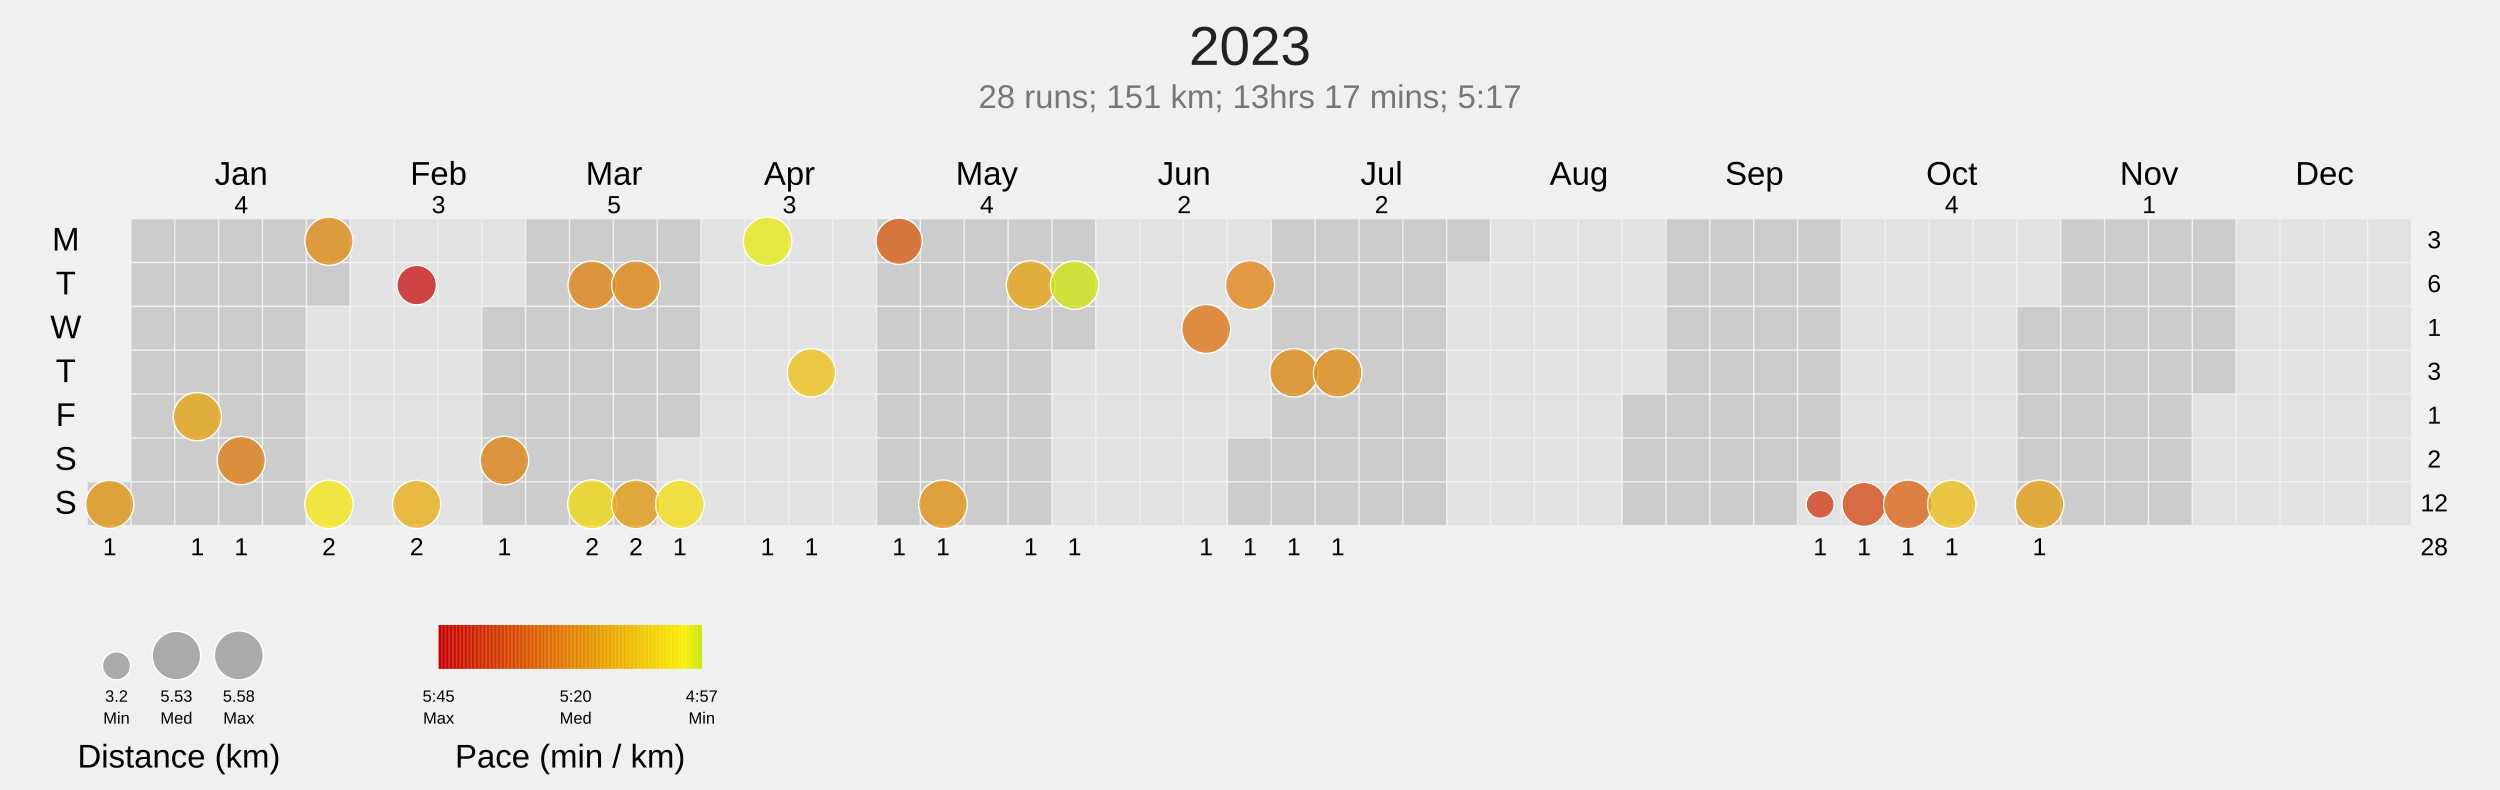
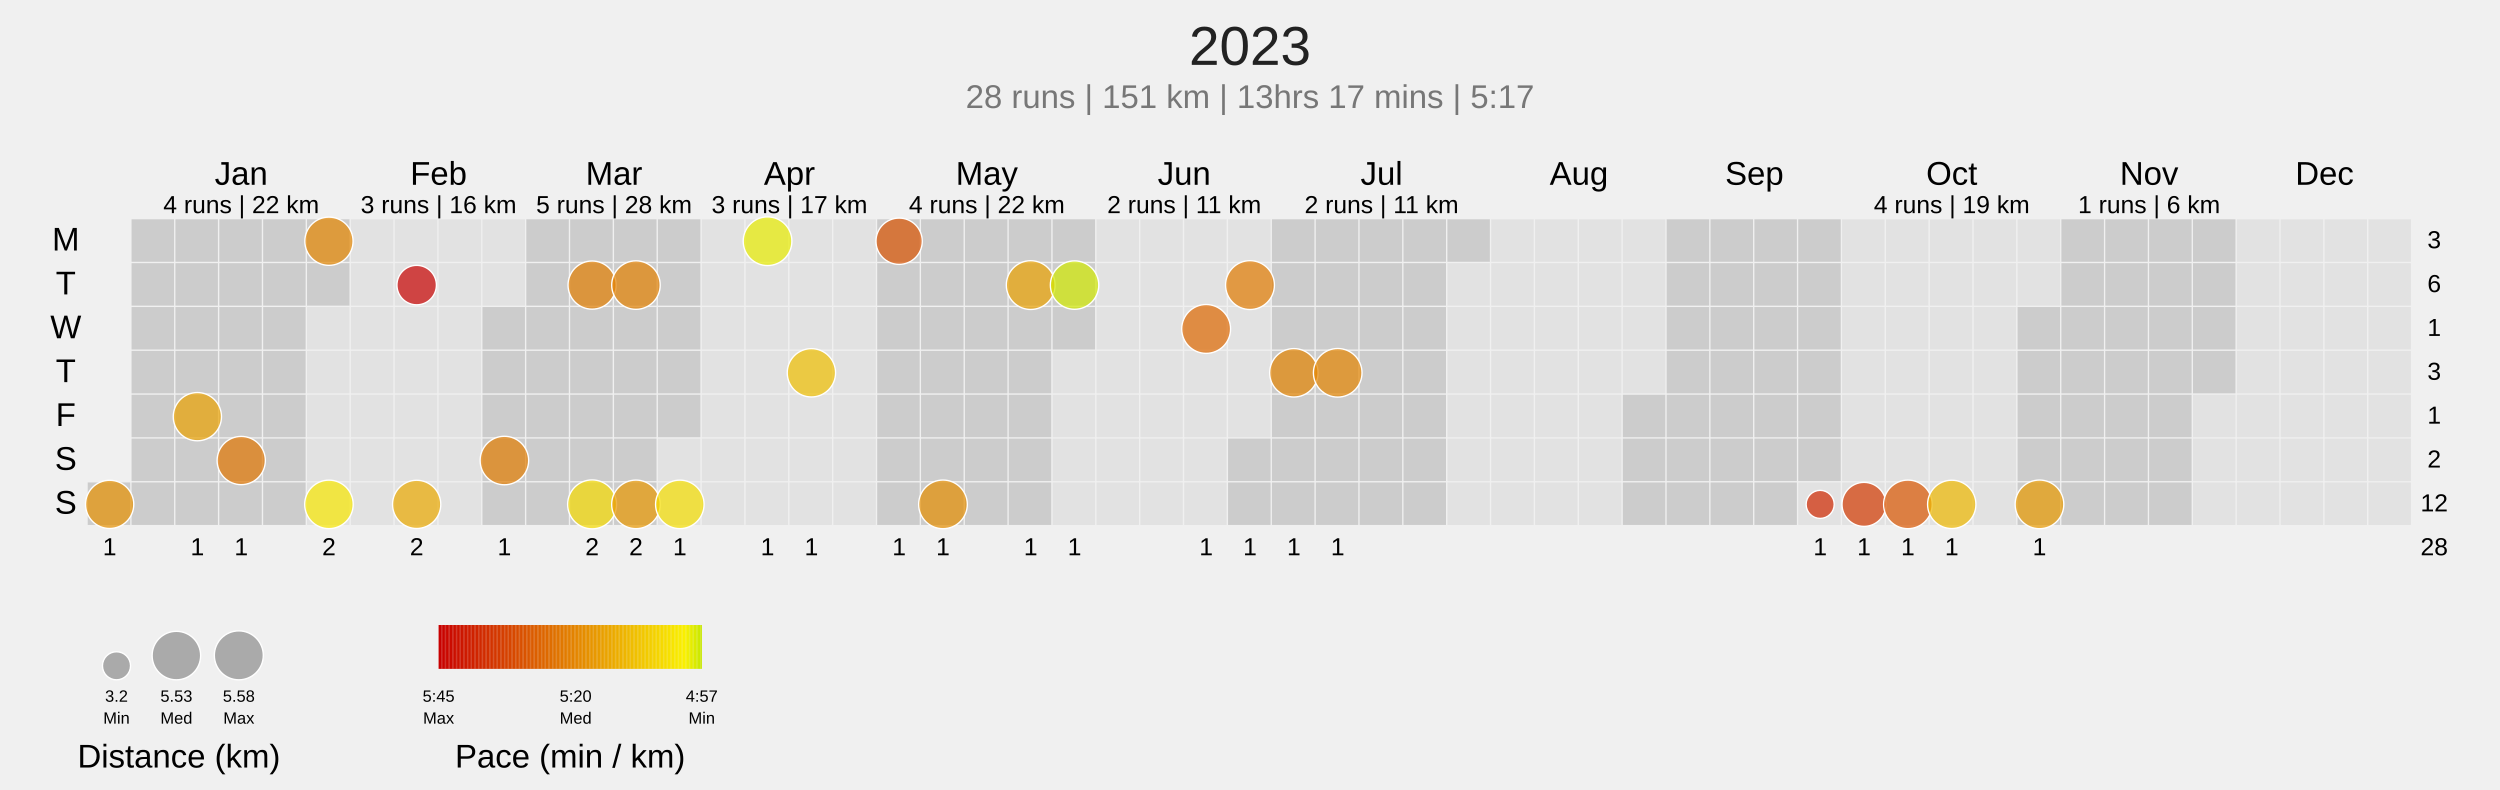
<svg xmlns="http://www.w3.org/2000/svg" viewBox="0 0 1824 576">
  <style>
  .month-1 {
    fill: #e2e2e2;
  }
  .month-2 {
    fill: #ccc;
  }
  text {
    font-family: Arial;
    text-anchor: middle;
  }
  .axis-label {
    font-size: 24px;
    dominant-baseline: middle;
  }
  circle {
    fill-opacity: 0.7;
    stroke: white;
  }
  .cross {
    opacity: 0.7;
    stroke: rgb(60, 52, 52);
    stroke-width: 3;
    stroke-linecap: round;
  }
  .count {
    font-size: 18px;
    dominant-baseline: middle;
  }
  .title {
    font-size: 40px;
    dominant-baseline: middle;
    fill: #222;
  }
  .subtitle {
    font-size: 24px;
    dominant-baseline: middle;
    fill: #777;
  }
  </style>
  <g class="axis-label">
    <text x="48.0" y="176.0">M</text>
    <text x="48.0" y="208.0">T</text>
    <text x="48.0" y="240.0">W</text>
    <text x="48.0" y="272.0">T</text>
    <text x="48.0" y="304.0">F</text>
    <text x="48.0" y="336.0">S</text>
    <text x="48.0" y="368.0">S</text>
    <g transform="translate(176.0 128)">
      <text>Jan</text>
-       <text y="22.4" class="count">4</text>
+       <text y="22.4" class="count">4 runs | 22 km</text>
    </g>
    <g transform="translate(320.0 128)">
      <text>Feb</text>
-       <text y="22.4" class="count">3</text>
+       <text y="22.4" class="count">3 runs | 16 km</text>
    </g>
    <g transform="translate(448.0 128)">
      <text>Mar</text>
-       <text y="22.4" class="count">5</text>
+       <text y="22.4" class="count">5 runs | 28 km</text>
    </g>
    <g transform="translate(576.0 128)">
      <text>Apr</text>
-       <text y="22.4" class="count">3</text>
+       <text y="22.4" class="count">3 runs | 17 km</text>
    </g>
    <g transform="translate(720.0 128)">
      <text>May</text>
-       <text y="22.4" class="count">4</text>
+       <text y="22.4" class="count">4 runs | 22 km</text>
    </g>
    <g transform="translate(864.0 128)">
      <text>Jun</text>
-       <text y="22.4" class="count">2</text>
+       <text y="22.4" class="count">2 runs | 11 km</text>
    </g>
    <g transform="translate(1008.0 128)">
      <text>Jul</text>
-       <text y="22.4" class="count">2</text>
+       <text y="22.4" class="count">2 runs | 11 km</text>
    </g>
    <g transform="translate(1152.0 128)">
      <text>Aug</text>
    </g>
    <g transform="translate(1280.0 128)">
      <text>Sep</text>
    </g>
    <g transform="translate(1424.0 128)">
      <text>Oct</text>
-       <text y="22.4" class="count">4</text>
+       <text y="22.4" class="count">4 runs | 19 km</text>
    </g>
    <g transform="translate(1568.0 128)">
      <text>Nov</text>
-       <text y="22.4" class="count">1</text>
+       <text y="22.4" class="count">1 runs | 6 km</text>
    </g>
    <g transform="translate(1696.0 128)">
      <text>Dec</text>
    </g>
  </g>
  <rect class="month-2" x="64" y="352" width="31" height="31" />
  <rect class="month-2" x="96" y="160" width="31" height="31" />
  <rect class="month-2" x="96" y="192" width="31" height="31" />
  <rect class="month-2" x="96" y="224" width="31" height="31" />
  <rect class="month-2" x="96" y="256" width="31" height="31" />
  <rect class="month-2" x="96" y="288" width="31" height="31" />
  <rect class="month-2" x="96" y="320" width="31" height="31" />
  <rect class="month-2" x="96" y="352" width="31" height="31" />
  <rect class="month-2" x="128" y="160" width="31" height="31" />
  <rect class="month-2" x="128" y="192" width="31" height="31" />
  <rect class="month-2" x="128" y="224" width="31" height="31" />
  <rect class="month-2" x="128" y="256" width="31" height="31" />
  <rect class="month-2" x="128" y="288" width="31" height="31" />
  <rect class="month-2" x="128" y="320" width="31" height="31" />
  <rect class="month-2" x="128" y="352" width="31" height="31" />
  <rect class="month-2" x="160" y="160" width="31" height="31" />
  <rect class="month-2" x="160" y="192" width="31" height="31" />
  <rect class="month-2" x="160" y="224" width="31" height="31" />
  <rect class="month-2" x="160" y="256" width="31" height="31" />
  <rect class="month-2" x="160" y="288" width="31" height="31" />
  <rect class="month-2" x="160" y="320" width="31" height="31" />
  <rect class="month-2" x="160" y="352" width="31" height="31" />
  <rect class="month-2" x="192" y="160" width="31" height="31" />
  <rect class="month-2" x="192" y="192" width="31" height="31" />
  <rect class="month-2" x="192" y="224" width="31" height="31" />
  <rect class="month-2" x="192" y="256" width="31" height="31" />
  <rect class="month-2" x="192" y="288" width="31" height="31" />
  <rect class="month-2" x="192" y="320" width="31" height="31" />
  <rect class="month-2" x="192" y="352" width="31" height="31" />
  <rect class="month-2" x="224" y="160" width="31" height="31" />
  <rect class="month-2" x="224" y="192" width="31" height="31" />
  <rect class="month-1" x="224" y="224" width="31" height="31" />
  <rect class="month-1" x="224" y="256" width="31" height="31" />
  <rect class="month-1" x="224" y="288" width="31" height="31" />
  <rect class="month-1" x="224" y="320" width="31" height="31" />
  <rect class="month-1" x="224" y="352" width="31" height="31" />
  <rect class="month-1" x="256" y="160" width="31" height="31" />
  <rect class="month-1" x="256" y="192" width="31" height="31" />
  <rect class="month-1" x="256" y="224" width="31" height="31" />
  <rect class="month-1" x="256" y="256" width="31" height="31" />
  <rect class="month-1" x="256" y="288" width="31" height="31" />
  <rect class="month-1" x="256" y="320" width="31" height="31" />
  <rect class="month-1" x="256" y="352" width="31" height="31" />
  <rect class="month-1" x="288" y="160" width="31" height="31" />
  <rect class="month-1" x="288" y="192" width="31" height="31" />
  <rect class="month-1" x="288" y="224" width="31" height="31" />
  <rect class="month-1" x="288" y="256" width="31" height="31" />
  <rect class="month-1" x="288" y="288" width="31" height="31" />
  <rect class="month-1" x="288" y="320" width="31" height="31" />
  <rect class="month-1" x="288" y="352" width="31" height="31" />
  <rect class="month-1" x="320" y="160" width="31" height="31" />
  <rect class="month-1" x="320" y="192" width="31" height="31" />
  <rect class="month-1" x="320" y="224" width="31" height="31" />
  <rect class="month-1" x="320" y="256" width="31" height="31" />
  <rect class="month-1" x="320" y="288" width="31" height="31" />
  <rect class="month-1" x="320" y="320" width="31" height="31" />
  <rect class="month-1" x="320" y="352" width="31" height="31" />
  <rect class="month-1" x="352" y="160" width="31" height="31" />
  <rect class="month-1" x="352" y="192" width="31" height="31" />
  <rect class="month-2" x="352" y="224" width="31" height="31" />
  <rect class="month-2" x="352" y="256" width="31" height="31" />
  <rect class="month-2" x="352" y="288" width="31" height="31" />
  <rect class="month-2" x="352" y="320" width="31" height="31" />
  <rect class="month-2" x="352" y="352" width="31" height="31" />
  <rect class="month-2" x="384" y="160" width="31" height="31" />
  <rect class="month-2" x="384" y="192" width="31" height="31" />
  <rect class="month-2" x="384" y="224" width="31" height="31" />
  <rect class="month-2" x="384" y="256" width="31" height="31" />
  <rect class="month-2" x="384" y="288" width="31" height="31" />
  <rect class="month-2" x="384" y="320" width="31" height="31" />
  <rect class="month-2" x="384" y="352" width="31" height="31" />
  <rect class="month-2" x="416" y="160" width="31" height="31" />
  <rect class="month-2" x="416" y="192" width="31" height="31" />
  <rect class="month-2" x="416" y="224" width="31" height="31" />
  <rect class="month-2" x="416" y="256" width="31" height="31" />
  <rect class="month-2" x="416" y="288" width="31" height="31" />
  <rect class="month-2" x="416" y="320" width="31" height="31" />
  <rect class="month-2" x="416" y="352" width="31" height="31" />
  <rect class="month-2" x="448" y="160" width="31" height="31" />
  <rect class="month-2" x="448" y="192" width="31" height="31" />
  <rect class="month-2" x="448" y="224" width="31" height="31" />
  <rect class="month-2" x="448" y="256" width="31" height="31" />
  <rect class="month-2" x="448" y="288" width="31" height="31" />
  <rect class="month-2" x="448" y="320" width="31" height="31" />
  <rect class="month-2" x="448" y="352" width="31" height="31" />
  <rect class="month-2" x="480" y="160" width="31" height="31" />
  <rect class="month-2" x="480" y="192" width="31" height="31" />
  <rect class="month-2" x="480" y="224" width="31" height="31" />
  <rect class="month-2" x="480" y="256" width="31" height="31" />
  <rect class="month-2" x="480" y="288" width="31" height="31" />
  <rect class="month-1" x="480" y="320" width="31" height="31" />
  <rect class="month-1" x="480" y="352" width="31" height="31" />
  <rect class="month-1" x="512" y="160" width="31" height="31" />
  <rect class="month-1" x="512" y="192" width="31" height="31" />
  <rect class="month-1" x="512" y="224" width="31" height="31" />
  <rect class="month-1" x="512" y="256" width="31" height="31" />
  <rect class="month-1" x="512" y="288" width="31" height="31" />
  <rect class="month-1" x="512" y="320" width="31" height="31" />
  <rect class="month-1" x="512" y="352" width="31" height="31" />
  <rect class="month-1" x="544" y="160" width="31" height="31" />
  <rect class="month-1" x="544" y="192" width="31" height="31" />
  <rect class="month-1" x="544" y="224" width="31" height="31" />
  <rect class="month-1" x="544" y="256" width="31" height="31" />
  <rect class="month-1" x="544" y="288" width="31" height="31" />
  <rect class="month-1" x="544" y="320" width="31" height="31" />
  <rect class="month-1" x="544" y="352" width="31" height="31" />
  <rect class="month-1" x="576" y="160" width="31" height="31" />
  <rect class="month-1" x="576" y="192" width="31" height="31" />
  <rect class="month-1" x="576" y="224" width="31" height="31" />
  <rect class="month-1" x="576" y="256" width="31" height="31" />
  <rect class="month-1" x="576" y="288" width="31" height="31" />
  <rect class="month-1" x="576" y="320" width="31" height="31" />
  <rect class="month-1" x="576" y="352" width="31" height="31" />
  <rect class="month-1" x="608" y="160" width="31" height="31" />
  <rect class="month-1" x="608" y="192" width="31" height="31" />
  <rect class="month-1" x="608" y="224" width="31" height="31" />
  <rect class="month-1" x="608" y="256" width="31" height="31" />
  <rect class="month-1" x="608" y="288" width="31" height="31" />
  <rect class="month-1" x="608" y="320" width="31" height="31" />
  <rect class="month-1" x="608" y="352" width="31" height="31" />
  <rect class="month-2" x="640" y="160" width="31" height="31" />
  <rect class="month-2" x="640" y="192" width="31" height="31" />
  <rect class="month-2" x="640" y="224" width="31" height="31" />
  <rect class="month-2" x="640" y="256" width="31" height="31" />
  <rect class="month-2" x="640" y="288" width="31" height="31" />
  <rect class="month-2" x="640" y="320" width="31" height="31" />
  <rect class="month-2" x="640" y="352" width="31" height="31" />
  <rect class="month-2" x="672" y="160" width="31" height="31" />
  <rect class="month-2" x="672" y="192" width="31" height="31" />
  <rect class="month-2" x="672" y="224" width="31" height="31" />
  <rect class="month-2" x="672" y="256" width="31" height="31" />
  <rect class="month-2" x="672" y="288" width="31" height="31" />
  <rect class="month-2" x="672" y="320" width="31" height="31" />
  <rect class="month-2" x="672" y="352" width="31" height="31" />
  <rect class="month-2" x="704" y="160" width="31" height="31" />
  <rect class="month-2" x="704" y="192" width="31" height="31" />
  <rect class="month-2" x="704" y="224" width="31" height="31" />
  <rect class="month-2" x="704" y="256" width="31" height="31" />
  <rect class="month-2" x="704" y="288" width="31" height="31" />
  <rect class="month-2" x="704" y="320" width="31" height="31" />
  <rect class="month-2" x="704" y="352" width="31" height="31" />
  <rect class="month-2" x="736" y="160" width="31" height="31" />
  <rect class="month-2" x="736" y="192" width="31" height="31" />
  <rect class="month-2" x="736" y="224" width="31" height="31" />
  <rect class="month-2" x="736" y="256" width="31" height="31" />
  <rect class="month-2" x="736" y="288" width="31" height="31" />
  <rect class="month-2" x="736" y="320" width="31" height="31" />
  <rect class="month-2" x="736" y="352" width="31" height="31" />
  <rect class="month-2" x="768" y="160" width="31" height="31" />
  <rect class="month-2" x="768" y="192" width="31" height="31" />
  <rect class="month-2" x="768" y="224" width="31" height="31" />
  <rect class="month-1" x="768" y="256" width="31" height="31" />
  <rect class="month-1" x="768" y="288" width="31" height="31" />
  <rect class="month-1" x="768" y="320" width="31" height="31" />
  <rect class="month-1" x="768" y="352" width="31" height="31" />
  <rect class="month-1" x="800" y="160" width="31" height="31" />
  <rect class="month-1" x="800" y="192" width="31" height="31" />
  <rect class="month-1" x="800" y="224" width="31" height="31" />
  <rect class="month-1" x="800" y="256" width="31" height="31" />
  <rect class="month-1" x="800" y="288" width="31" height="31" />
  <rect class="month-1" x="800" y="320" width="31" height="31" />
  <rect class="month-1" x="800" y="352" width="31" height="31" />
  <rect class="month-1" x="832" y="160" width="31" height="31" />
  <rect class="month-1" x="832" y="192" width="31" height="31" />
  <rect class="month-1" x="832" y="224" width="31" height="31" />
  <rect class="month-1" x="832" y="256" width="31" height="31" />
  <rect class="month-1" x="832" y="288" width="31" height="31" />
  <rect class="month-1" x="832" y="320" width="31" height="31" />
  <rect class="month-1" x="832" y="352" width="31" height="31" />
  <rect class="month-1" x="864" y="160" width="31" height="31" />
  <rect class="month-1" x="864" y="192" width="31" height="31" />
  <rect class="month-1" x="864" y="224" width="31" height="31" />
  <rect class="month-1" x="864" y="256" width="31" height="31" />
  <rect class="month-1" x="864" y="288" width="31" height="31" />
  <rect class="month-1" x="864" y="320" width="31" height="31" />
  <rect class="month-1" x="864" y="352" width="31" height="31" />
  <rect class="month-1" x="896" y="160" width="31" height="31" />
  <rect class="month-1" x="896" y="192" width="31" height="31" />
  <rect class="month-1" x="896" y="224" width="31" height="31" />
  <rect class="month-1" x="896" y="256" width="31" height="31" />
  <rect class="month-1" x="896" y="288" width="31" height="31" />
  <rect class="month-2" x="896" y="320" width="31" height="31" />
  <rect class="month-2" x="896" y="352" width="31" height="31" />
  <rect class="month-2" x="928" y="160" width="31" height="31" />
  <rect class="month-2" x="928" y="192" width="31" height="31" />
  <rect class="month-2" x="928" y="224" width="31" height="31" />
  <rect class="month-2" x="928" y="256" width="31" height="31" />
  <rect class="month-2" x="928" y="288" width="31" height="31" />
  <rect class="month-2" x="928" y="320" width="31" height="31" />
  <rect class="month-2" x="928" y="352" width="31" height="31" />
  <rect class="month-2" x="960" y="160" width="31" height="31" />
  <rect class="month-2" x="960" y="192" width="31" height="31" />
  <rect class="month-2" x="960" y="224" width="31" height="31" />
  <rect class="month-2" x="960" y="256" width="31" height="31" />
  <rect class="month-2" x="960" y="288" width="31" height="31" />
  <rect class="month-2" x="960" y="320" width="31" height="31" />
  <rect class="month-2" x="960" y="352" width="31" height="31" />
  <rect class="month-2" x="992" y="160" width="31" height="31" />
  <rect class="month-2" x="992" y="192" width="31" height="31" />
  <rect class="month-2" x="992" y="224" width="31" height="31" />
  <rect class="month-2" x="992" y="256" width="31" height="31" />
  <rect class="month-2" x="992" y="288" width="31" height="31" />
  <rect class="month-2" x="992" y="320" width="31" height="31" />
  <rect class="month-2" x="992" y="352" width="31" height="31" />
  <rect class="month-2" x="1024" y="160" width="31" height="31" />
  <rect class="month-2" x="1024" y="192" width="31" height="31" />
  <rect class="month-2" x="1024" y="224" width="31" height="31" />
  <rect class="month-2" x="1024" y="256" width="31" height="31" />
  <rect class="month-2" x="1024" y="288" width="31" height="31" />
  <rect class="month-2" x="1024" y="320" width="31" height="31" />
  <rect class="month-2" x="1024" y="352" width="31" height="31" />
  <rect class="month-2" x="1056" y="160" width="31" height="31" />
  <rect class="month-1" x="1056" y="192" width="31" height="31" />
  <rect class="month-1" x="1056" y="224" width="31" height="31" />
  <rect class="month-1" x="1056" y="256" width="31" height="31" />
  <rect class="month-1" x="1056" y="288" width="31" height="31" />
  <rect class="month-1" x="1056" y="320" width="31" height="31" />
  <rect class="month-1" x="1056" y="352" width="31" height="31" />
  <rect class="month-1" x="1088" y="160" width="31" height="31" />
  <rect class="month-1" x="1088" y="192" width="31" height="31" />
  <rect class="month-1" x="1088" y="224" width="31" height="31" />
  <rect class="month-1" x="1088" y="256" width="31" height="31" />
  <rect class="month-1" x="1088" y="288" width="31" height="31" />
  <rect class="month-1" x="1088" y="320" width="31" height="31" />
  <rect class="month-1" x="1088" y="352" width="31" height="31" />
  <rect class="month-1" x="1120" y="160" width="31" height="31" />
  <rect class="month-1" x="1120" y="192" width="31" height="31" />
  <rect class="month-1" x="1120" y="224" width="31" height="31" />
  <rect class="month-1" x="1120" y="256" width="31" height="31" />
  <rect class="month-1" x="1120" y="288" width="31" height="31" />
  <rect class="month-1" x="1120" y="320" width="31" height="31" />
  <rect class="month-1" x="1120" y="352" width="31" height="31" />
  <rect class="month-1" x="1152" y="160" width="31" height="31" />
  <rect class="month-1" x="1152" y="192" width="31" height="31" />
  <rect class="month-1" x="1152" y="224" width="31" height="31" />
  <rect class="month-1" x="1152" y="256" width="31" height="31" />
  <rect class="month-1" x="1152" y="288" width="31" height="31" />
  <rect class="month-1" x="1152" y="320" width="31" height="31" />
  <rect class="month-1" x="1152" y="352" width="31" height="31" />
  <rect class="month-1" x="1184" y="160" width="31" height="31" />
  <rect class="month-1" x="1184" y="192" width="31" height="31" />
  <rect class="month-1" x="1184" y="224" width="31" height="31" />
  <rect class="month-1" x="1184" y="256" width="31" height="31" />
  <rect class="month-2" x="1184" y="288" width="31" height="31" />
  <rect class="month-2" x="1184" y="320" width="31" height="31" />
  <rect class="month-2" x="1184" y="352" width="31" height="31" />
  <rect class="month-2" x="1216" y="160" width="31" height="31" />
  <rect class="month-2" x="1216" y="192" width="31" height="31" />
  <rect class="month-2" x="1216" y="224" width="31" height="31" />
  <rect class="month-2" x="1216" y="256" width="31" height="31" />
  <rect class="month-2" x="1216" y="288" width="31" height="31" />
  <rect class="month-2" x="1216" y="320" width="31" height="31" />
  <rect class="month-2" x="1216" y="352" width="31" height="31" />
  <rect class="month-2" x="1248" y="160" width="31" height="31" />
  <rect class="month-2" x="1248" y="192" width="31" height="31" />
  <rect class="month-2" x="1248" y="224" width="31" height="31" />
  <rect class="month-2" x="1248" y="256" width="31" height="31" />
  <rect class="month-2" x="1248" y="288" width="31" height="31" />
  <rect class="month-2" x="1248" y="320" width="31" height="31" />
  <rect class="month-2" x="1248" y="352" width="31" height="31" />
  <rect class="month-2" x="1280" y="160" width="31" height="31" />
  <rect class="month-2" x="1280" y="192" width="31" height="31" />
  <rect class="month-2" x="1280" y="224" width="31" height="31" />
  <rect class="month-2" x="1280" y="256" width="31" height="31" />
  <rect class="month-2" x="1280" y="288" width="31" height="31" />
  <rect class="month-2" x="1280" y="320" width="31" height="31" />
  <rect class="month-2" x="1280" y="352" width="31" height="31" />
  <rect class="month-2" x="1312" y="160" width="31" height="31" />
  <rect class="month-2" x="1312" y="192" width="31" height="31" />
  <rect class="month-2" x="1312" y="224" width="31" height="31" />
  <rect class="month-2" x="1312" y="256" width="31" height="31" />
  <rect class="month-2" x="1312" y="288" width="31" height="31" />
  <rect class="month-2" x="1312" y="320" width="31" height="31" />
  <rect class="month-1" x="1312" y="352" width="31" height="31" />
  <rect class="month-1" x="1344" y="160" width="31" height="31" />
  <rect class="month-1" x="1344" y="192" width="31" height="31" />
  <rect class="month-1" x="1344" y="224" width="31" height="31" />
  <rect class="month-1" x="1344" y="256" width="31" height="31" />
  <rect class="month-1" x="1344" y="288" width="31" height="31" />
  <rect class="month-1" x="1344" y="320" width="31" height="31" />
  <rect class="month-1" x="1344" y="352" width="31" height="31" />
  <rect class="month-1" x="1376" y="160" width="31" height="31" />
  <rect class="month-1" x="1376" y="192" width="31" height="31" />
  <rect class="month-1" x="1376" y="224" width="31" height="31" />
  <rect class="month-1" x="1376" y="256" width="31" height="31" />
  <rect class="month-1" x="1376" y="288" width="31" height="31" />
  <rect class="month-1" x="1376" y="320" width="31" height="31" />
  <rect class="month-1" x="1376" y="352" width="31" height="31" />
  <rect class="month-1" x="1408" y="160" width="31" height="31" />
  <rect class="month-1" x="1408" y="192" width="31" height="31" />
  <rect class="month-1" x="1408" y="224" width="31" height="31" />
  <rect class="month-1" x="1408" y="256" width="31" height="31" />
  <rect class="month-1" x="1408" y="288" width="31" height="31" />
  <rect class="month-1" x="1408" y="320" width="31" height="31" />
  <rect class="month-1" x="1408" y="352" width="31" height="31" />
  <rect class="month-1" x="1440" y="160" width="31" height="31" />
  <rect class="month-1" x="1440" y="192" width="31" height="31" />
  <rect class="month-1" x="1440" y="224" width="31" height="31" />
  <rect class="month-1" x="1440" y="256" width="31" height="31" />
  <rect class="month-1" x="1440" y="288" width="31" height="31" />
  <rect class="month-1" x="1440" y="320" width="31" height="31" />
  <rect class="month-1" x="1440" y="352" width="31" height="31" />
  <rect class="month-1" x="1472" y="160" width="31" height="31" />
  <rect class="month-1" x="1472" y="192" width="31" height="31" />
  <rect class="month-2" x="1472" y="224" width="31" height="31" />
  <rect class="month-2" x="1472" y="256" width="31" height="31" />
  <rect class="month-2" x="1472" y="288" width="31" height="31" />
  <rect class="month-2" x="1472" y="320" width="31" height="31" />
  <rect class="month-2" x="1472" y="352" width="31" height="31" />
  <rect class="month-2" x="1504" y="160" width="31" height="31" />
  <rect class="month-2" x="1504" y="192" width="31" height="31" />
  <rect class="month-2" x="1504" y="224" width="31" height="31" />
  <rect class="month-2" x="1504" y="256" width="31" height="31" />
  <rect class="month-2" x="1504" y="288" width="31" height="31" />
  <rect class="month-2" x="1504" y="320" width="31" height="31" />
  <rect class="month-2" x="1504" y="352" width="31" height="31" />
  <rect class="month-2" x="1536" y="160" width="31" height="31" />
  <rect class="month-2" x="1536" y="192" width="31" height="31" />
  <rect class="month-2" x="1536" y="224" width="31" height="31" />
  <rect class="month-2" x="1536" y="256" width="31" height="31" />
  <rect class="month-2" x="1536" y="288" width="31" height="31" />
  <rect class="month-2" x="1536" y="320" width="31" height="31" />
  <rect class="month-2" x="1536" y="352" width="31" height="31" />
  <rect class="month-2" x="1568" y="160" width="31" height="31" />
  <rect class="month-2" x="1568" y="192" width="31" height="31" />
  <rect class="month-2" x="1568" y="224" width="31" height="31" />
  <rect class="month-2" x="1568" y="256" width="31" height="31" />
  <rect class="month-2" x="1568" y="288" width="31" height="31" />
  <rect class="month-2" x="1568" y="320" width="31" height="31" />
  <rect class="month-2" x="1568" y="352" width="31" height="31" />
  <rect class="month-2" x="1600" y="160" width="31" height="31" />
  <rect class="month-2" x="1600" y="192" width="31" height="31" />
  <rect class="month-2" x="1600" y="224" width="31" height="31" />
  <rect class="month-2" x="1600" y="256" width="31" height="31" />
  <rect class="month-1" x="1600" y="288" width="31" height="31" />
  <rect class="month-1" x="1600" y="320" width="31" height="31" />
  <rect class="month-1" x="1600" y="352" width="31" height="31" />
  <rect class="month-1" x="1632" y="160" width="31" height="31" />
  <rect class="month-1" x="1632" y="192" width="31" height="31" />
  <rect class="month-1" x="1632" y="224" width="31" height="31" />
  <rect class="month-1" x="1632" y="256" width="31" height="31" />
  <rect class="month-1" x="1632" y="288" width="31" height="31" />
  <rect class="month-1" x="1632" y="320" width="31" height="31" />
  <rect class="month-1" x="1632" y="352" width="31" height="31" />
  <rect class="month-1" x="1664" y="160" width="31" height="31" />
  <rect class="month-1" x="1664" y="192" width="31" height="31" />
  <rect class="month-1" x="1664" y="224" width="31" height="31" />
  <rect class="month-1" x="1664" y="256" width="31" height="31" />
  <rect class="month-1" x="1664" y="288" width="31" height="31" />
  <rect class="month-1" x="1664" y="320" width="31" height="31" />
  <rect class="month-1" x="1664" y="352" width="31" height="31" />
  <rect class="month-1" x="1696" y="160" width="31" height="31" />
  <rect class="month-1" x="1696" y="192" width="31" height="31" />
  <rect class="month-1" x="1696" y="224" width="31" height="31" />
  <rect class="month-1" x="1696" y="256" width="31" height="31" />
  <rect class="month-1" x="1696" y="288" width="31" height="31" />
  <rect class="month-1" x="1696" y="320" width="31" height="31" />
  <rect class="month-1" x="1696" y="352" width="31" height="31" />
  <rect class="month-1" x="1728" y="160" width="31" height="31" />
  <rect class="month-1" x="1728" y="192" width="31" height="31" />
  <rect class="month-1" x="1728" y="224" width="31" height="31" />
  <rect class="month-1" x="1728" y="256" width="31" height="31" />
  <rect class="month-1" x="1728" y="288" width="31" height="31" />
  <rect class="month-1" x="1728" y="320" width="31" height="31" />
  <rect class="month-1" x="1728" y="352" width="31" height="31" />
  <text x="912.0" y="36.0" class="title">2023</text>
-   <text x="912.0" y="72" class="subtitle">28 runs; 151 km; 13hrs 17 mins; 5:17</text>
+   <text x="912.0" y="72" class="subtitle">28 runs | 151 km | 13hrs 17 mins | 5:17</text>
  <g class="count">
    <text x="1776.0" y="368.0">12</text>
    <text x="1776.0" y="304.0">1</text>
    <text x="1776.0" y="336.0">2</text>
    <text x="1776.0" y="176.0">3</text>
    <text x="1776.0" y="208.0">6</text>
    <text x="1776.0" y="272.0">3</text>
    <text x="1776.0" y="240.0">1</text>
    <text x="1776.0" y="400.0">28</text>
    <text x="80.0" y="400.0">1</text>
    <text x="144.0" y="400.0">1</text>
    <text x="176.0" y="400.0">1</text>
    <text x="240.0" y="400.0">2</text>
    <text x="304.0" y="400.0">2</text>
    <text x="368.0" y="400.0">1</text>
    <text x="432.0" y="400.0">2</text>
    <text x="464.0" y="400.0">2</text>
    <text x="496.0" y="400.0">1</text>
    <text x="560.0" y="400.0">1</text>
    <text x="592.0" y="400.0">1</text>
    <text x="656.0" y="400.0">1</text>
    <text x="688.0" y="400.0">1</text>
    <text x="752.0" y="400.0">1</text>
    <text x="784.0" y="400.0">1</text>
    <text x="880.0" y="400.0">1</text>
    <text x="912.0" y="400.0">1</text>
    <text x="944.0" y="400.0">1</text>
    <text x="976.0" y="400.0">1</text>
    <text x="1328.0" y="400.0">1</text>
    <text x="1360.0" y="400.0">1</text>
    <text x="1392.0" y="400.0">1</text>
    <text x="1424.0" y="400.0">1</text>
    <text x="1488.0" y="400.0">1</text>
  </g>
  <circle fill="rgb(230, 144, 0)" cx="80.0" cy="368.0" r="17.6" />
  <circle fill="rgb(234, 162, 0)" cx="144.0" cy="304.0" r="17.6" />
  <circle fill="rgb(224, 117, 0)" cx="176.0" cy="336.0" r="17.6" />
  <circle fill="rgb(228, 135, 0)" cx="240.0" cy="176.0" r="17.6" />
  <circle fill="rgb(248, 231, 0)" cx="240.0" cy="368.0" r="17.696" />
  <circle fill="rgb(200, 2, 0)" cx="304.0" cy="208.0" r="14.4" />
  <circle fill="rgb(235, 170, 0)" cx="304.0" cy="368.0" r="17.6" />
  <circle fill="rgb(226, 125, 0)" cx="368.0" cy="336.0" r="17.696" />
  <circle fill="rgb(226, 126, 0)" cx="432.0" cy="208.0" r="17.568" />
  <circle fill="rgb(245, 218, 0)" cx="432.0" cy="368.0" r="17.856" />
  <circle fill="rgb(227, 129, 0)" cx="464.0" cy="208.0" r="17.696" />
  <circle fill="rgb(232, 152, 0)" cx="464.0" cy="368.0" r="17.728" />
  <circle fill="rgb(246, 223, 0)" cx="496.0" cy="368.0" r="17.696" />
  <circle fill="rgb(232, 237, 0)" cx="560.0" cy="176.0" r="17.76" />
  <circle fill="rgb(240, 191, 0)" cx="592.0" cy="272.0" r="17.632" />
  <circle fill="rgb(217, 83, 0)" cx="656.0" cy="176.0" r="16.896" />
  <circle fill="rgb(229, 141, 0)" cx="688.0" cy="368.0" r="17.76" />
  <circle fill="rgb(234, 162, 0)" cx="752.0" cy="208.0" r="17.792" />
  <circle fill="rgb(208, 233, 0)" cx="784.0" cy="208.0" r="17.664" />
  <circle fill="rgb(222, 105, 0)" cx="880.0" cy="240.0" r="17.824" />
  <circle fill="rgb(226, 123, 0)" cx="912.0" cy="208.0" r="17.824" />
  <circle fill="rgb(227, 132, 0)" cx="944.0" cy="272.0" r="17.664" />
  <circle fill="rgb(228, 133, 0)" cx="976.0" cy="272.0" r="17.728" />
  <circle fill="rgb(208, 40, 0)" cx="1328.0" cy="368.0" r="10.24" />
  <circle fill="rgb(212, 58, 0)" cx="1360.0" cy="368.0" r="16.064" />
  <circle fill="rgb(218, 86, 0)" cx="1392.0" cy="368.0" r="17.728" />
  <circle fill="rgb(238, 184, 0)" cx="1424.0" cy="368.0" r="17.632" />
  <circle fill="rgb(232, 154, 0)" cx="1488.0" cy="368.0" r="17.76" />
  <circle fill="rgb(140, 140, 140)" cx="85.0" cy="485.76" r="10.24" />
  <text x="85.0" y="512">3.2</text>
  <text x="85.0" y="528">Min</text>
  <circle fill="rgb(140, 140, 140)" cx="128.696" cy="478.304" r="17.696" />
  <text x="128.696" y="512">5.53</text>
  <text x="128.696" y="528">Med</text>
  <circle fill="rgb(140, 140, 140)" cx="174.248" cy="478.144" r="17.856" />
  <text x="174.248" y="512">5.58</text>
  <text x="174.248" y="528">Max</text>
  <text x="130.552" y="560" font-size="24px">Distance (km)</text>
  <text x="320" y="512">5:45</text>
  <text x="320" y="528">Max</text>
  <rect fill="rgb(200, 0, 0)" x="320" y="456.0" width="1.1" height="32" />
  <rect fill="rgb(200, 1, 0)" x="321" y="456.0" width="1.1" height="32" />
  <rect fill="rgb(201, 3, 0)" x="322" y="456.0" width="1.1" height="32" />
  <rect fill="rgb(201, 4, 0)" x="323" y="456.0" width="1.1" height="32" />
  <rect fill="rgb(201, 5, 0)" x="324" y="456.0" width="1.1" height="32" />
  <rect fill="rgb(201, 7, 0)" x="325" y="456.0" width="1.1" height="32" />
  <rect fill="rgb(202, 8, 0)" x="326" y="456.0" width="1.1" height="32" />
  <rect fill="rgb(202, 9, 0)" x="327" y="456.0" width="1.1" height="32" />
  <rect fill="rgb(202, 11, 0)" x="328" y="456.0" width="1.1" height="32" />
  <rect fill="rgb(203, 12, 0)" x="329" y="456.0" width="1.1" height="32" />
  <rect fill="rgb(203, 13, 0)" x="330" y="456.0" width="1.1" height="32" />
  <rect fill="rgb(203, 15, 0)" x="331" y="456.0" width="1.1" height="32" />
  <rect fill="rgb(203, 16, 0)" x="332" y="456.0" width="1.1" height="32" />
  <rect fill="rgb(204, 17, 0)" x="333" y="456.0" width="1.1" height="32" />
  <rect fill="rgb(204, 19, 0)" x="334" y="456.0" width="1.1" height="32" />
  <rect fill="rgb(204, 20, 0)" x="335" y="456.0" width="1.1" height="32" />
  <rect fill="rgb(204, 21, 0)" x="336" y="456.0" width="1.1" height="32" />
  <rect fill="rgb(205, 23, 0)" x="337" y="456.0" width="1.1" height="32" />
  <rect fill="rgb(205, 24, 0)" x="338" y="456.0" width="1.1" height="32" />
  <rect fill="rgb(205, 25, 0)" x="339" y="456.0" width="1.1" height="32" />
  <rect fill="rgb(206, 27, 0)" x="340" y="456.0" width="1.1" height="32" />
  <rect fill="rgb(206, 28, 0)" x="341" y="456.0" width="1.1" height="32" />
  <rect fill="rgb(206, 29, 0)" x="342" y="456.0" width="1.1" height="32" />
  <rect fill="rgb(206, 31, 0)" x="343" y="456.0" width="1.1" height="32" />
  <rect fill="rgb(207, 32, 0)" x="344" y="456.0" width="1.1" height="32" />
  <rect fill="rgb(207, 34, 0)" x="345" y="456.0" width="1.1" height="32" />
  <rect fill="rgb(207, 35, 0)" x="346" y="456.0" width="1.1" height="32" />
  <rect fill="rgb(208, 36, 0)" x="347" y="456.0" width="1.1" height="32" />
  <rect fill="rgb(208, 38, 0)" x="348" y="456.0" width="1.1" height="32" />
  <rect fill="rgb(208, 39, 0)" x="349" y="456.0" width="1.1" height="32" />
  <rect fill="rgb(208, 40, 0)" x="350" y="456.0" width="1.1" height="32" />
  <rect fill="rgb(209, 42, 0)" x="351" y="456.0" width="1.1" height="32" />
  <rect fill="rgb(209, 43, 0)" x="352" y="456.0" width="1.1" height="32" />
  <rect fill="rgb(209, 44, 0)" x="353" y="456.0" width="1.1" height="32" />
  <rect fill="rgb(209, 46, 0)" x="354" y="456.0" width="1.1" height="32" />
  <rect fill="rgb(210, 47, 0)" x="355" y="456.0" width="1.1" height="32" />
  <rect fill="rgb(210, 48, 0)" x="356" y="456.0" width="1.1" height="32" />
  <rect fill="rgb(210, 50, 0)" x="357" y="456.0" width="1.1" height="32" />
  <rect fill="rgb(211, 51, 0)" x="358" y="456.0" width="1.1" height="32" />
  <rect fill="rgb(211, 52, 0)" x="359" y="456.0" width="1.1" height="32" />
  <rect fill="rgb(211, 54, 0)" x="360" y="456.0" width="1.1" height="32" />
  <rect fill="rgb(211, 55, 0)" x="361" y="456.0" width="1.1" height="32" />
  <rect fill="rgb(212, 56, 0)" x="362" y="456.0" width="1.1" height="32" />
  <rect fill="rgb(212, 58, 0)" x="363" y="456.0" width="1.1" height="32" />
  <rect fill="rgb(212, 59, 0)" x="364" y="456.0" width="1.1" height="32" />
  <rect fill="rgb(213, 60, 0)" x="365" y="456.0" width="1.1" height="32" />
  <rect fill="rgb(213, 62, 0)" x="366" y="456.0" width="1.1" height="32" />
  <rect fill="rgb(213, 63, 0)" x="367" y="456.0" width="1.1" height="32" />
  <rect fill="rgb(213, 64, 0)" x="368" y="456.0" width="1.1" height="32" />
  <rect fill="rgb(214, 66, 0)" x="369" y="456.0" width="1.1" height="32" />
  <rect fill="rgb(214, 67, 0)" x="370" y="456.0" width="1.1" height="32" />
  <rect fill="rgb(214, 68, 0)" x="371" y="456.0" width="1.1" height="32" />
  <rect fill="rgb(215, 70, 0)" x="372" y="456.0" width="1.1" height="32" />
  <rect fill="rgb(215, 71, 0)" x="373" y="456.0" width="1.1" height="32" />
  <rect fill="rgb(215, 72, 0)" x="374" y="456.0" width="1.1" height="32" />
  <rect fill="rgb(215, 74, 0)" x="375" y="456.0" width="1.1" height="32" />
  <rect fill="rgb(216, 75, 0)" x="376" y="456.0" width="1.1" height="32" />
  <rect fill="rgb(216, 76, 0)" x="377" y="456.0" width="1.1" height="32" />
  <rect fill="rgb(216, 78, 0)" x="378" y="456.0" width="1.1" height="32" />
  <rect fill="rgb(216, 79, 0)" x="379" y="456.0" width="1.1" height="32" />
  <rect fill="rgb(217, 80, 0)" x="380" y="456.0" width="1.1" height="32" />
  <rect fill="rgb(217, 82, 0)" x="381" y="456.0" width="1.1" height="32" />
  <rect fill="rgb(217, 83, 0)" x="382" y="456.0" width="1.1" height="32" />
  <rect fill="rgb(218, 84, 0)" x="383" y="456.0" width="1.1" height="32" />
  <rect fill="rgb(218, 86, 0)" x="384" y="456.0" width="1.1" height="32" />
  <rect fill="rgb(218, 87, 0)" x="385" y="456.0" width="1.1" height="32" />
  <rect fill="rgb(218, 88, 0)" x="386" y="456.0" width="1.1" height="32" />
  <rect fill="rgb(219, 90, 0)" x="387" y="456.0" width="1.1" height="32" />
  <rect fill="rgb(219, 91, 0)" x="388" y="456.0" width="1.1" height="32" />
  <rect fill="rgb(219, 92, 0)" x="389" y="456.0" width="1.1" height="32" />
  <rect fill="rgb(220, 94, 0)" x="390" y="456.0" width="1.1" height="32" />
  <rect fill="rgb(220, 95, 0)" x="391" y="456.0" width="1.1" height="32" />
  <rect fill="rgb(220, 97, 0)" x="392" y="456.0" width="1.1" height="32" />
  <rect fill="rgb(220, 98, 0)" x="393" y="456.0" width="1.1" height="32" />
  <rect fill="rgb(221, 99, 0)" x="394" y="456.0" width="1.1" height="32" />
  <rect fill="rgb(221, 101, 0)" x="395" y="456.0" width="1.1" height="32" />
  <rect fill="rgb(221, 102, 0)" x="396" y="456.0" width="1.1" height="32" />
  <rect fill="rgb(222, 103, 0)" x="397" y="456.0" width="1.1" height="32" />
  <rect fill="rgb(222, 105, 0)" x="398" y="456.0" width="1.1" height="32" />
  <rect fill="rgb(222, 106, 0)" x="399" y="456.0" width="1.1" height="32" />
  <rect fill="rgb(222, 107, 0)" x="400" y="456.0" width="1.1" height="32" />
  <rect fill="rgb(223, 109, 0)" x="401" y="456.0" width="1.1" height="32" />
  <rect fill="rgb(223, 110, 0)" x="402" y="456.0" width="1.1" height="32" />
  <rect fill="rgb(223, 111, 0)" x="403" y="456.0" width="1.1" height="32" />
  <rect fill="rgb(223, 113, 0)" x="404" y="456.0" width="1.1" height="32" />
  <rect fill="rgb(224, 114, 0)" x="405" y="456.0" width="1.1" height="32" />
  <rect fill="rgb(224, 115, 0)" x="406" y="456.0" width="1.1" height="32" />
  <rect fill="rgb(224, 117, 0)" x="407" y="456.0" width="1.1" height="32" />
  <rect fill="rgb(225, 118, 0)" x="408" y="456.0" width="1.1" height="32" />
  <rect fill="rgb(225, 119, 0)" x="409" y="456.0" width="1.1" height="32" />
  <rect fill="rgb(225, 121, 0)" x="410" y="456.0" width="1.1" height="32" />
  <rect fill="rgb(225, 122, 0)" x="411" y="456.0" width="1.1" height="32" />
  <rect fill="rgb(226, 123, 0)" x="412" y="456.0" width="1.1" height="32" />
  <rect fill="rgb(226, 125, 0)" x="413" y="456.0" width="1.1" height="32" />
  <rect fill="rgb(226, 126, 0)" x="414" y="456.0" width="1.1" height="32" />
  <rect fill="rgb(227, 127, 0)" x="415" y="456.0" width="1.1" height="32" />
  <rect fill="rgb(227, 129, 0)" x="416" y="456.0" width="1.1" height="32" />
  <rect fill="rgb(227, 130, 0)" x="417" y="456.0" width="1.1" height="32" />
  <rect fill="rgb(227, 131, 0)" x="418" y="456.0" width="1.1" height="32" />
  <rect fill="rgb(228, 133, 0)" x="419" y="456.0" width="1.1" height="32" />
  <rect fill="rgb(228, 134, 0)" x="420" y="456.0" width="1.1" height="32" />
  <text x="420" y="512">5:20</text>
  <text x="420" y="528">Med</text>
  <rect fill="rgb(228, 135, 0)" x="421" y="456.0" width="1.1" height="32" />
  <rect fill="rgb(228, 137, 0)" x="422" y="456.0" width="1.1" height="32" />
  <rect fill="rgb(229, 138, 0)" x="423" y="456.0" width="1.1" height="32" />
  <rect fill="rgb(229, 139, 0)" x="424" y="456.0" width="1.1" height="32" />
  <rect fill="rgb(229, 141, 0)" x="425" y="456.0" width="1.1" height="32" />
  <rect fill="rgb(230, 142, 0)" x="426" y="456.0" width="1.1" height="32" />
  <rect fill="rgb(230, 143, 0)" x="427" y="456.0" width="1.1" height="32" />
  <rect fill="rgb(230, 145, 0)" x="428" y="456.0" width="1.1" height="32" />
  <rect fill="rgb(230, 146, 0)" x="429" y="456.0" width="1.1" height="32" />
  <rect fill="rgb(231, 147, 0)" x="430" y="456.0" width="1.1" height="32" />
  <rect fill="rgb(231, 149, 0)" x="431" y="456.0" width="1.1" height="32" />
  <rect fill="rgb(231, 150, 0)" x="432" y="456.0" width="1.1" height="32" />
  <rect fill="rgb(232, 151, 0)" x="433" y="456.0" width="1.1" height="32" />
  <rect fill="rgb(232, 153, 0)" x="434" y="456.0" width="1.1" height="32" />
  <rect fill="rgb(232, 154, 0)" x="435" y="456.0" width="1.1" height="32" />
  <rect fill="rgb(232, 155, 0)" x="436" y="456.0" width="1.1" height="32" />
  <rect fill="rgb(233, 157, 0)" x="437" y="456.0" width="1.1" height="32" />
  <rect fill="rgb(233, 158, 0)" x="438" y="456.0" width="1.1" height="32" />
  <rect fill="rgb(233, 159, 0)" x="439" y="456.0" width="1.1" height="32" />
  <rect fill="rgb(234, 161, 0)" x="440" y="456.0" width="1.1" height="32" />
  <rect fill="rgb(234, 162, 0)" x="441" y="456.0" width="1.1" height="32" />
  <rect fill="rgb(234, 164, 0)" x="442" y="456.0" width="1.1" height="32" />
  <rect fill="rgb(234, 165, 0)" x="443" y="456.0" width="1.1" height="32" />
  <rect fill="rgb(235, 166, 0)" x="444" y="456.0" width="1.1" height="32" />
  <rect fill="rgb(235, 168, 0)" x="445" y="456.0" width="1.1" height="32" />
  <rect fill="rgb(235, 169, 0)" x="446" y="456.0" width="1.1" height="32" />
  <rect fill="rgb(235, 170, 0)" x="447" y="456.0" width="1.1" height="32" />
  <rect fill="rgb(236, 172, 0)" x="448" y="456.0" width="1.1" height="32" />
  <rect fill="rgb(236, 173, 0)" x="449" y="456.0" width="1.1" height="32" />
  <rect fill="rgb(236, 174, 0)" x="450" y="456.0" width="1.1" height="32" />
  <rect fill="rgb(237, 176, 0)" x="451" y="456.0" width="1.1" height="32" />
  <rect fill="rgb(237, 177, 0)" x="452" y="456.0" width="1.1" height="32" />
  <rect fill="rgb(237, 178, 0)" x="453" y="456.0" width="1.1" height="32" />
  <rect fill="rgb(237, 180, 0)" x="454" y="456.0" width="1.1" height="32" />
  <rect fill="rgb(238, 181, 0)" x="455" y="456.0" width="1.1" height="32" />
  <rect fill="rgb(238, 182, 0)" x="456" y="456.0" width="1.1" height="32" />
  <rect fill="rgb(238, 184, 0)" x="457" y="456.0" width="1.1" height="32" />
  <rect fill="rgb(239, 185, 0)" x="458" y="456.0" width="1.1" height="32" />
  <rect fill="rgb(239, 186, 0)" x="459" y="456.0" width="1.1" height="32" />
  <rect fill="rgb(239, 188, 0)" x="460" y="456.0" width="1.1" height="32" />
  <rect fill="rgb(239, 189, 0)" x="461" y="456.0" width="1.1" height="32" />
  <rect fill="rgb(240, 190, 0)" x="462" y="456.0" width="1.1" height="32" />
  <rect fill="rgb(240, 192, 0)" x="463" y="456.0" width="1.1" height="32" />
  <rect fill="rgb(240, 193, 0)" x="464" y="456.0" width="1.1" height="32" />
  <rect fill="rgb(240, 194, 0)" x="465" y="456.0" width="1.1" height="32" />
  <rect fill="rgb(241, 196, 0)" x="466" y="456.0" width="1.1" height="32" />
  <rect fill="rgb(241, 197, 0)" x="467" y="456.0" width="1.1" height="32" />
  <rect fill="rgb(241, 198, 0)" x="468" y="456.0" width="1.1" height="32" />
  <rect fill="rgb(242, 200, 0)" x="469" y="456.0" width="1.1" height="32" />
  <rect fill="rgb(242, 201, 0)" x="470" y="456.0" width="1.1" height="32" />
  <rect fill="rgb(242, 202, 0)" x="471" y="456.0" width="1.1" height="32" />
  <rect fill="rgb(242, 204, 0)" x="472" y="456.0" width="1.1" height="32" />
  <rect fill="rgb(243, 205, 0)" x="473" y="456.0" width="1.1" height="32" />
  <rect fill="rgb(243, 206, 0)" x="474" y="456.0" width="1.1" height="32" />
  <rect fill="rgb(243, 208, 0)" x="475" y="456.0" width="1.1" height="32" />
  <rect fill="rgb(244, 209, 0)" x="476" y="456.0" width="1.1" height="32" />
  <rect fill="rgb(244, 210, 0)" x="477" y="456.0" width="1.1" height="32" />
  <rect fill="rgb(244, 212, 0)" x="478" y="456.0" width="1.1" height="32" />
  <rect fill="rgb(244, 213, 0)" x="479" y="456.0" width="1.1" height="32" />
  <rect fill="rgb(245, 214, 0)" x="480" y="456.0" width="1.1" height="32" />
  <rect fill="rgb(245, 216, 0)" x="481" y="456.0" width="1.1" height="32" />
  <rect fill="rgb(245, 217, 0)" x="482" y="456.0" width="1.1" height="32" />
  <rect fill="rgb(246, 218, 0)" x="483" y="456.0" width="1.1" height="32" />
  <rect fill="rgb(246, 220, 0)" x="484" y="456.0" width="1.1" height="32" />
  <rect fill="rgb(246, 221, 0)" x="485" y="456.0" width="1.1" height="32" />
  <rect fill="rgb(246, 222, 0)" x="486" y="456.0" width="1.1" height="32" />
  <rect fill="rgb(247, 224, 0)" x="487" y="456.0" width="1.1" height="32" />
  <rect fill="rgb(247, 225, 0)" x="488" y="456.0" width="1.1" height="32" />
  <rect fill="rgb(247, 227, 0)" x="489" y="456.0" width="1.1" height="32" />
  <rect fill="rgb(247, 228, 0)" x="490" y="456.0" width="1.1" height="32" />
  <rect fill="rgb(248, 229, 0)" x="491" y="456.0" width="1.1" height="32" />
  <rect fill="rgb(248, 231, 0)" x="492" y="456.0" width="1.1" height="32" />
  <rect fill="rgb(248, 232, 0)" x="493" y="456.0" width="1.1" height="32" />
  <rect fill="rgb(249, 233, 0)" x="494" y="456.0" width="1.1" height="32" />
  <rect fill="rgb(249, 235, 0)" x="495" y="456.0" width="1.1" height="32" />
  <rect fill="rgb(249, 236, 0)" x="496" y="456.0" width="1.1" height="32" />
  <rect fill="rgb(249, 237, 0)" x="497" y="456.0" width="1.1" height="32" />
  <rect fill="rgb(250, 239, 0)" x="498" y="456.0" width="1.1" height="32" />
  <rect fill="rgb(250, 240, 0)" x="499" y="456.0" width="1.1" height="32" />
  <rect fill="rgb(246, 239, 0)" x="500" y="456.0" width="1.1" height="32" />
  <rect fill="rgb(242, 239, 0)" x="501" y="456.0" width="1.1" height="32" />
  <rect fill="rgb(238, 238, 0)" x="502" y="456.0" width="1.1" height="32" />
  <rect fill="rgb(234, 237, 0)" x="503" y="456.0" width="1.1" height="32" />
  <rect fill="rgb(229, 237, 0)" x="504" y="456.0" width="1.1" height="32" />
  <rect fill="rgb(225, 236, 0)" x="505" y="456.0" width="1.1" height="32" />
  <rect fill="rgb(221, 235, 0)" x="506" y="456.0" width="1.1" height="32" />
  <rect fill="rgb(217, 235, 0)" x="507" y="456.0" width="1.1" height="32" />
  <rect fill="rgb(213, 234, 0)" x="508" y="456.0" width="1.1" height="32" />
  <rect fill="rgb(208, 233, 0)" x="509" y="456.0" width="1.1" height="32" />
  <rect fill="rgb(204, 233, 0)" x="510" y="456.0" width="1.1" height="32" />
  <rect fill="rgb(200, 232, 0)" x="511" y="456.0" width="1.1" height="32" />
  <text x="512" y="512">4:57</text>
  <text x="512" y="528">Min</text>
  <text x="416.0" y="560" font-size="24px">Pace (min / km)</text>
</svg>
